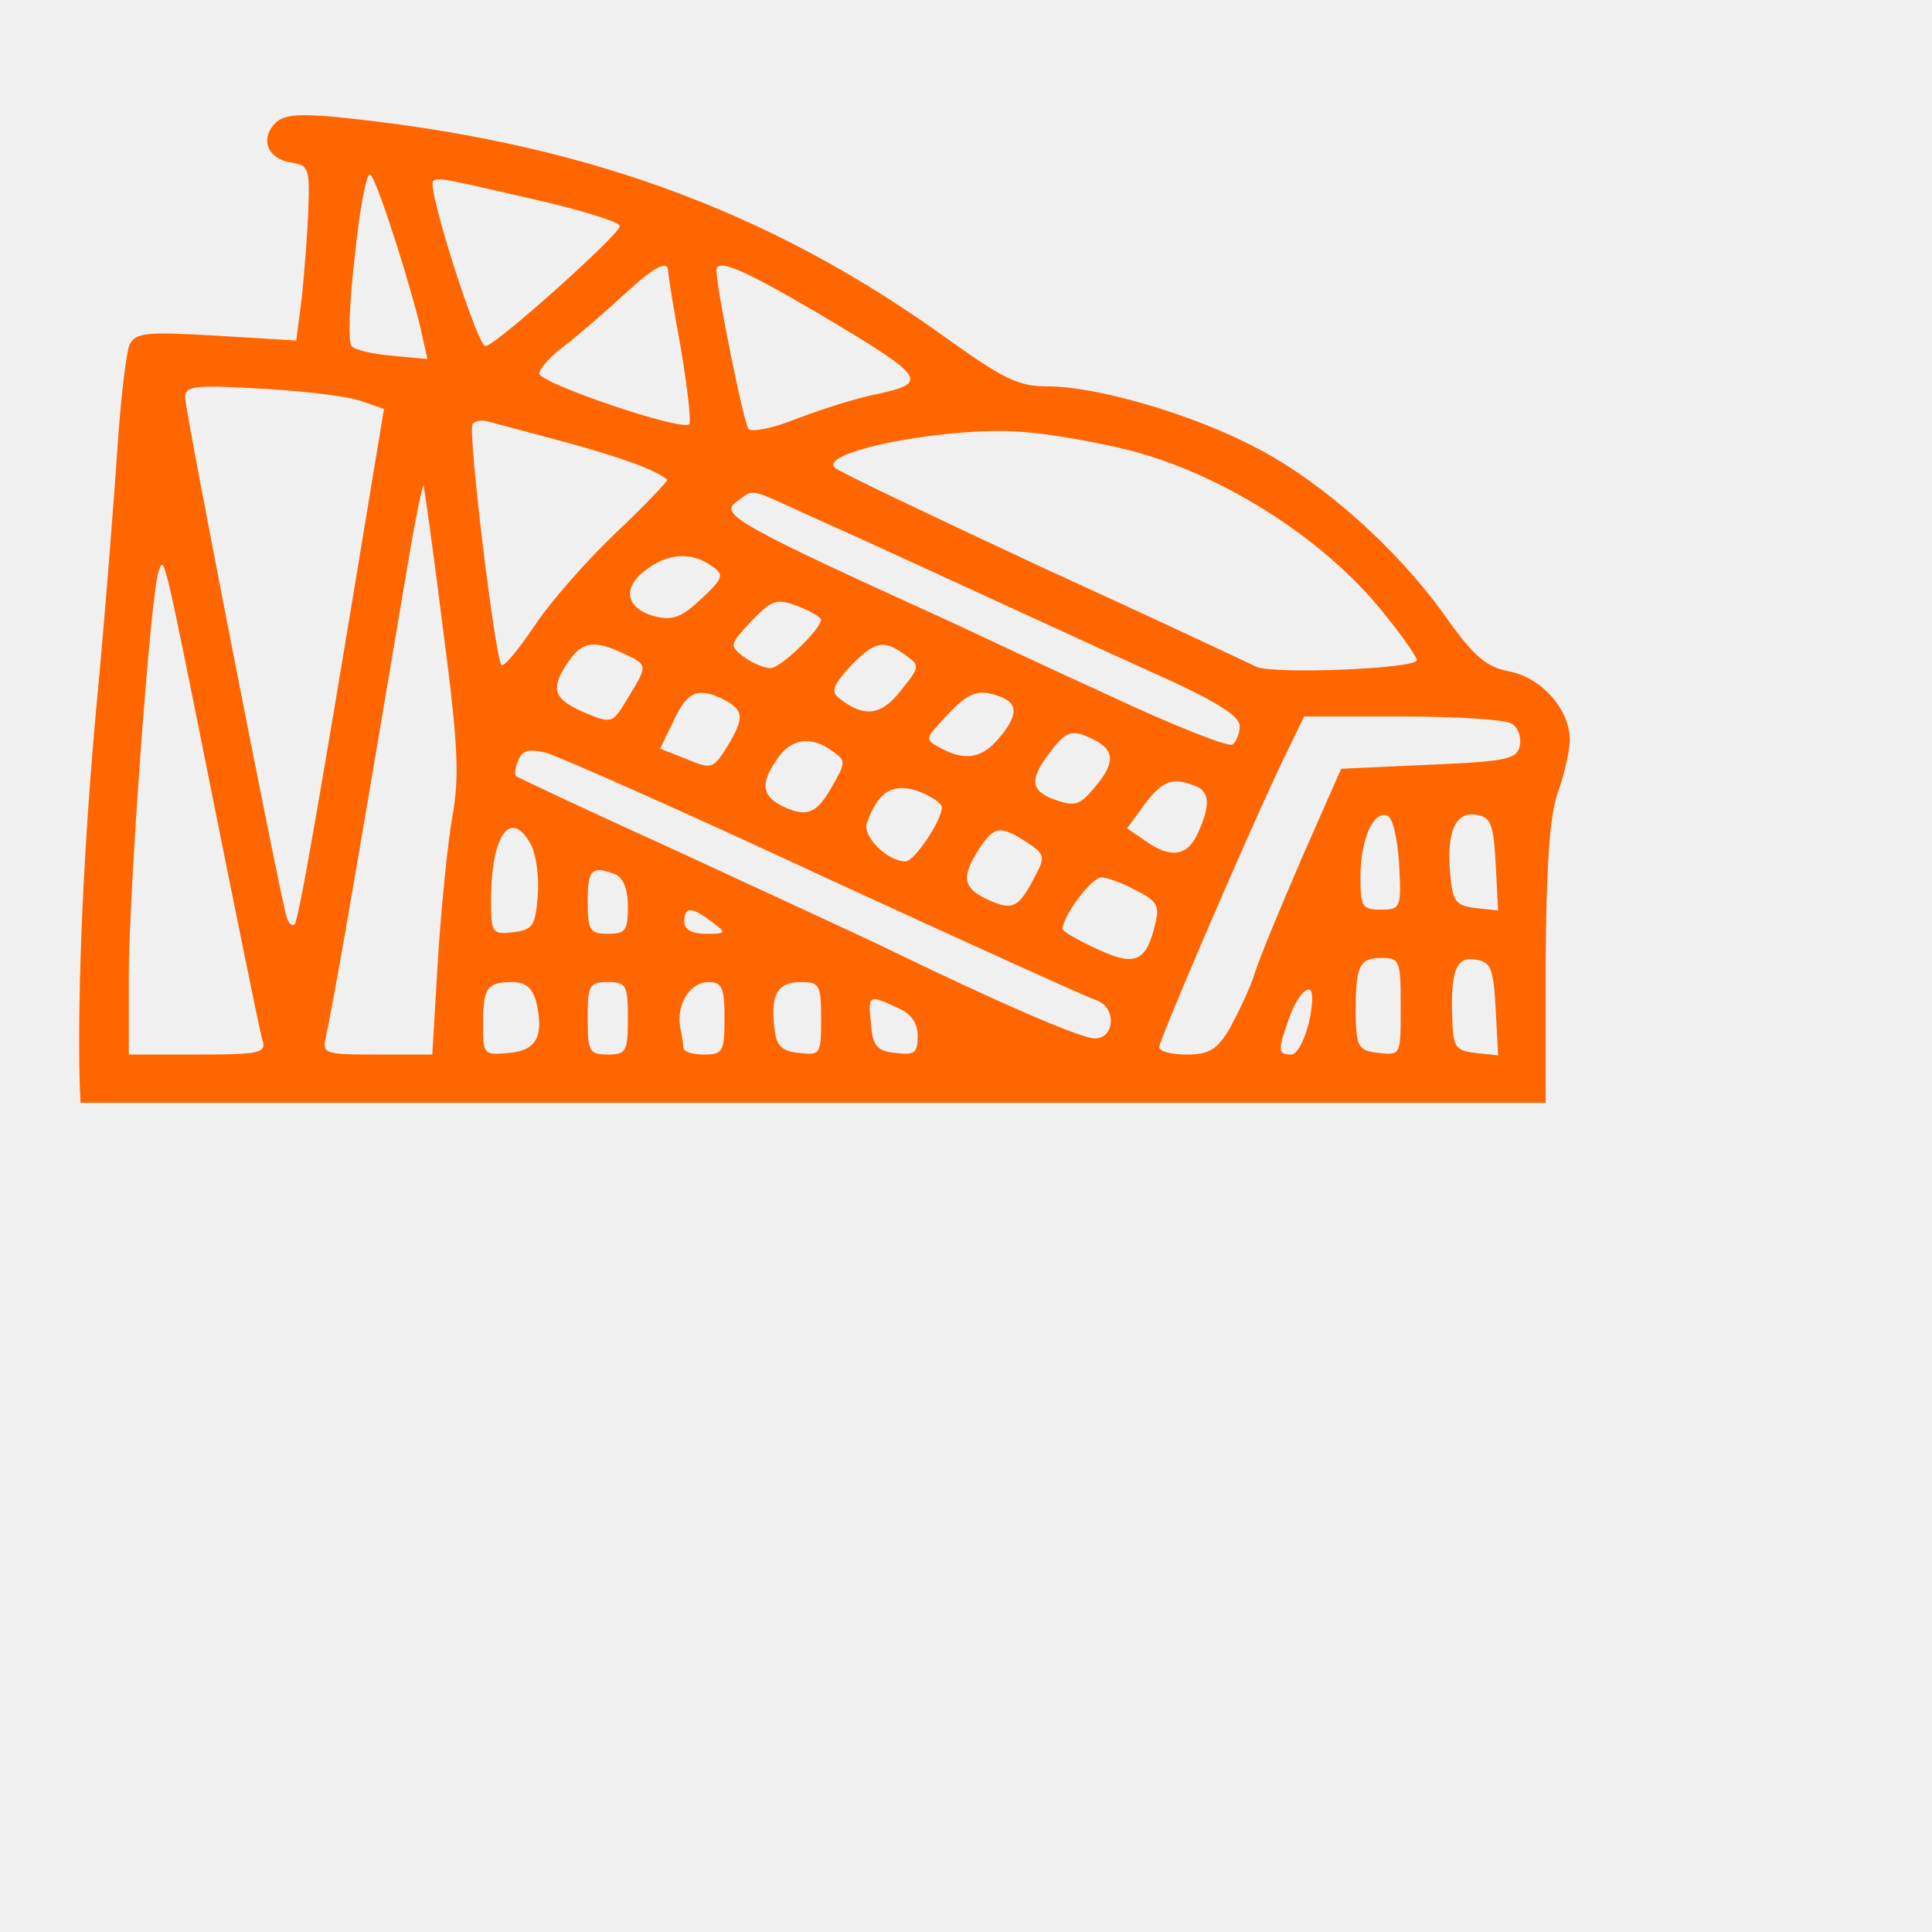
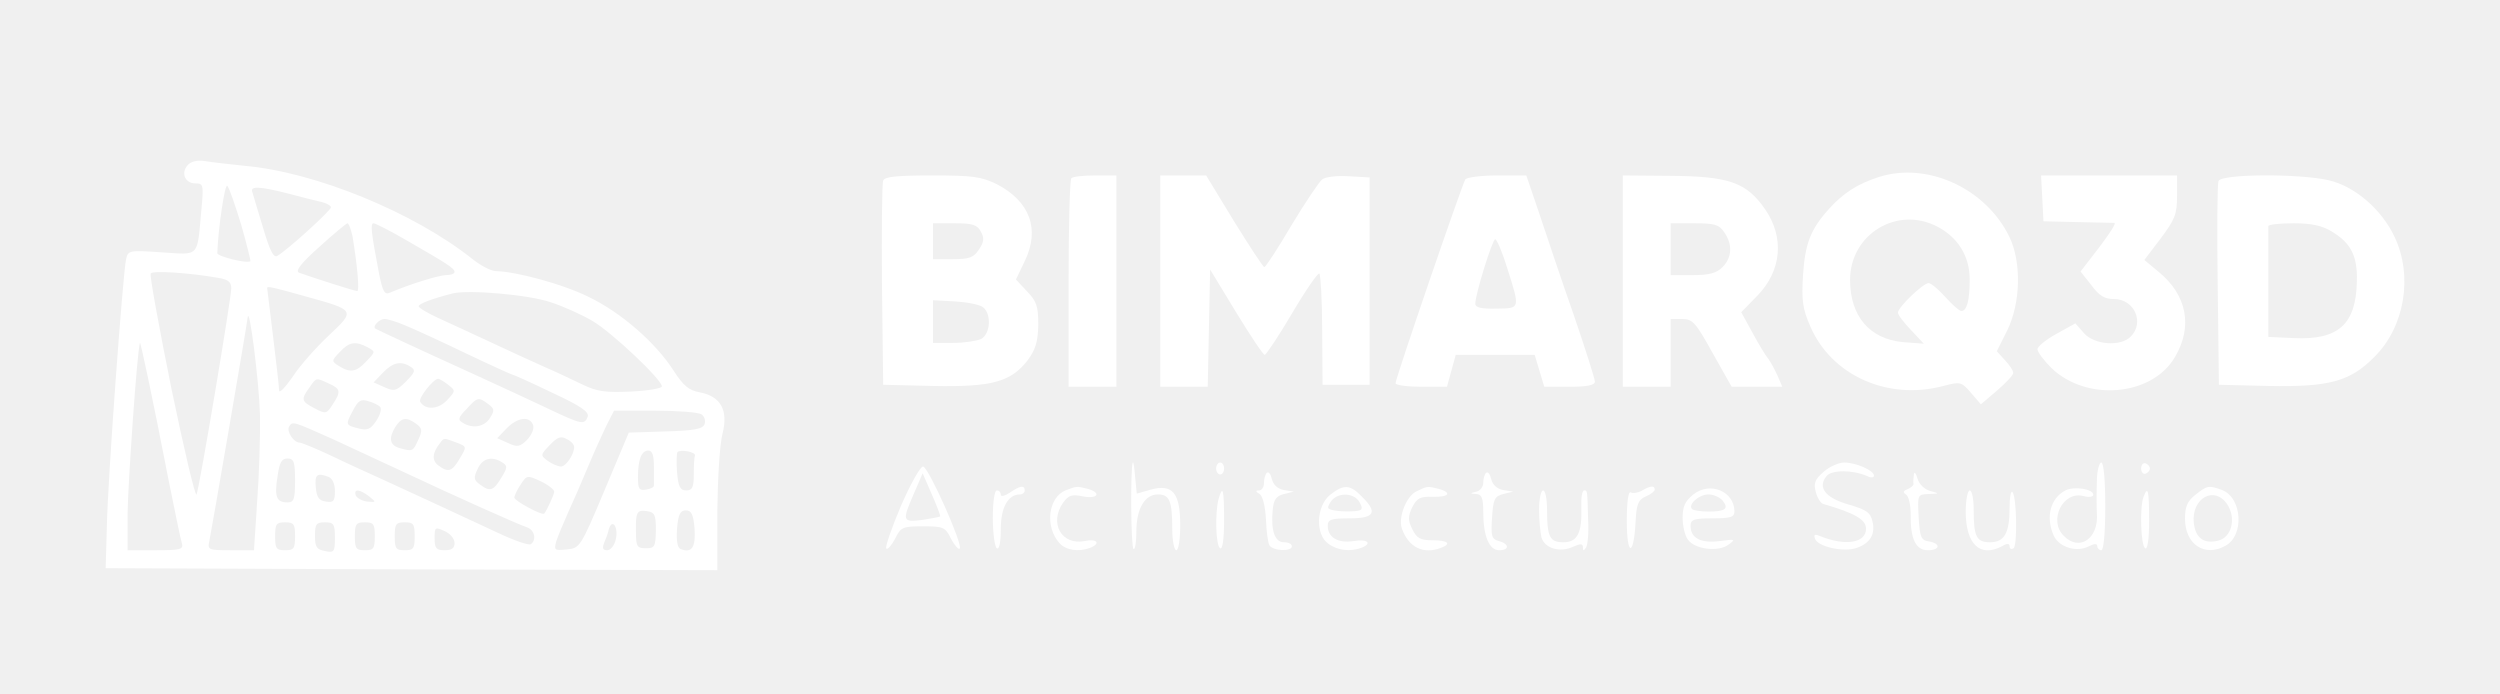
- <svg xmlns="http://www.w3.org/2000/svg" version="1.0" width="40" height="40" viewBox="0 0 240 240" preserveAspectRatio="xMidYMid meet">
-   <g transform="translate(0,147) scale(0.1,-0.1)" fill="#FF6600" stroke="none">
-     <path d="M340 1315 c-17 -20 -6 -43 22 -47 21 -3 23 -7 21 -58 -1 -30 -5 -79 -8 -109 l-7 -54 -99 6 c-87 5 -100 4 -108 -11 -4 -9 -11 -66 -15 -127 -4 -60 -15 -204 -26 -320 -16 -174 -24 -349 -21 -472 l1 -23 910 0 910 0 0 173 c1 124 5 183 15 212 8 22 15 52 15 66 0 38 -35 77 -75 85 -28 5 -44 18 -80 69 -59 83 -151 165 -233 208 -79 42 -199 77 -260 77 -37 0 -55 9 -125 59 -223 161 -458 246 -763 276 -48 4 -64 2 -74 -10z m153 -150 c14 -44 28 -94 31 -110 l7 -31 -43 4 c-24 2 -47 7 -51 12 -5 4 -3 55 4 114 6 59 15 104 19 99 5 -4 19 -44 33 -88z m185 54 c50 -12 92 -25 92 -30 0 -10 -155 -149 -167 -149 -10 0 -73 197 -65 205 6 5 10 4 140 -26z m152 -86 c0 -5 7 -48 16 -97 8 -48 13 -91 10 -93 -9 -9 -186 51 -186 63 0 6 14 22 32 35 17 13 49 41 72 62 39 36 56 45 56 30z m186 -52 c133 -79 139 -86 76 -100 -27 -5 -73 -20 -102 -31 -29 -12 -56 -17 -60 -13 -6 6 -40 175 -40 197 0 16 34 1 126 -53z m-565 -110 l26 -9 -23 -139 c-57 -346 -83 -496 -88 -501 -3 -3 -8 1 -10 9 -8 25 -126 628 -126 645 0 15 11 16 98 11 54 -3 109 -10 123 -16z m254 -51 c69 -19 110 -34 124 -46 1 -1 -26 -30 -62 -64 -36 -34 -82 -86 -102 -116 -21 -31 -39 -53 -42 -50 -8 8 -42 289 -36 299 2 4 12 6 21 3 10 -3 53 -14 97 -26z m684 -6 c121 -27 255 -111 331 -207 22 -27 40 -53 40 -57 0 -11 -182 -18 -200 -8 -8 4 -127 60 -265 123 -137 64 -253 119 -258 124 -21 21 151 53 238 44 28 -2 79 -11 114 -19z m-839 -223 c19 -145 21 -185 12 -235 -6 -34 -14 -114 -18 -178 l-7 -118 -69 0 c-66 0 -68 1 -63 23 10 48 23 119 102 589 9 54 18 96 19 95 1 -1 12 -80 24 -176z m452 140 c91 -41 152 -69 243 -111 44 -20 128 -59 188 -86 76 -34 107 -53 107 -66 0 -9 -4 -19 -9 -23 -6 -3 -74 24 -153 61 -79 36 -168 78 -198 92 -262 119 -286 133 -266 148 24 17 13 19 88 -15z m-118 -64 c16 -11 15 -15 -13 -41 -23 -22 -35 -27 -56 -22 -37 9 -43 35 -14 57 28 22 58 24 83 6z m-619 -292 c31 -154 58 -288 61 -297 5 -16 -3 -18 -80 -18 l-86 0 0 98 c0 101 27 476 37 502 7 20 5 30 68 -285z m755 225 c-1 -12 -50 -60 -63 -60 -7 0 -22 6 -33 14 -18 14 -18 15 9 44 26 27 31 29 58 19 16 -6 29 -14 29 -17z m-245 -42 c30 -14 30 -14 5 -55 -19 -32 -20 -32 -52 -19 -40 17 -45 29 -24 61 18 28 33 31 71 13z m350 -2 c18 -13 18 -14 -6 -44 -24 -31 -46 -34 -77 -9 -10 8 -7 16 14 39 31 32 42 34 69 14z m-224 -56 c23 -13 24 -22 2 -58 -17 -27 -19 -28 -50 -15 l-33 13 17 35 c17 37 31 42 64 25z m343 4 c21 -8 20 -24 -3 -51 -21 -25 -42 -29 -73 -12 -20 11 -19 11 8 40 28 30 40 34 68 23z m634 -33 c8 -5 12 -17 10 -27 -3 -17 -16 -20 -113 -24 l-109 -5 -48 -109 c-26 -60 -53 -125 -59 -144 -6 -20 -21 -50 -31 -69 -16 -27 -26 -33 -54 -33 -19 0 -34 4 -34 9 0 9 103 249 150 349 l30 62 122 0 c68 0 129 -4 136 -9z m-517 -21 c24 -13 24 -29 -2 -59 -17 -21 -24 -23 -47 -15 -32 11 -34 25 -8 59 21 28 28 30 57 15z m-327 -13 c17 -12 17 -14 -1 -45 -19 -34 -32 -38 -64 -22 -23 13 -24 28 -3 58 17 25 42 28 68 9z m-9 -157 c176 -81 328 -150 338 -153 24 -9 22 -47 -3 -47 -17 0 -119 44 -265 115 -27 13 -140 65 -250 116 -110 50 -202 93 -204 95 -2 2 -1 11 3 20 5 12 13 14 34 9 15 -4 171 -73 347 -155z m145 87 c0 -16 -34 -67 -45 -67 -23 0 -54 31 -48 48 14 39 32 50 64 39 16 -6 29 -15 29 -20z m314 27 c19 -7 20 -24 4 -59 -13 -29 -34 -32 -66 -9 l-22 15 22 30 c22 29 34 34 62 23z m254 -97 c3 -55 2 -57 -23 -57 -23 0 -25 4 -25 41 0 46 16 82 33 76 7 -2 13 -28 15 -60z m120 0 l3 -58 -28 3 c-24 3 -28 8 -31 37 -6 55 5 83 31 79 19 -3 22 -10 25 -61z m-1198 23 c6 -12 10 -40 8 -63 -3 -37 -6 -42 -30 -45 -27 -3 -28 -1 -28 40 0 82 25 115 50 68z m615 4 c23 -15 24 -18 10 -44 -20 -38 -27 -42 -59 -27 -30 14 -32 28 -10 62 19 29 26 30 59 9z m-511 -40 c10 -4 16 -18 16 -40 0 -30 -3 -34 -25 -34 -22 0 -25 4 -25 40 0 40 5 45 34 34z m647 -20 c26 -13 30 -19 24 -42 -11 -47 -25 -53 -72 -31 -24 11 -43 22 -43 25 0 16 36 64 48 64 7 0 27 -7 43 -16z m-527 -39 c19 -14 19 -15 -7 -15 -17 0 -27 5 -27 15 0 19 9 19 34 0z m856 -106 c0 -60 0 -60 -27 -57 -26 3 -28 7 -29 48 0 60 4 70 32 70 23 0 24 -3 24 -61z m118 -2 l3 -58 -28 3 c-25 3 -28 7 -29 43 -2 60 5 77 29 73 19 -3 22 -10 25 -61z m-1192 9 c10 -43 1 -61 -34 -64 -31 -3 -32 -2 -32 36 0 45 5 52 36 52 17 0 25 -7 30 -24z m114 -21 c0 -41 -2 -45 -25 -45 -23 0 -25 4 -25 45 0 41 2 45 25 45 23 0 25 -4 25 -45z m120 0 c0 -41 -2 -45 -25 -45 -14 0 -25 3 -26 8 0 4 -2 16 -4 26 -5 28 12 56 35 56 17 0 20 -7 20 -45z m120 -1 c0 -44 -1 -45 -27 -42 -22 2 -29 9 -31 31 -5 42 4 57 33 57 23 0 25 -3 25 -46z m610 27 c0 -31 -15 -71 -26 -71 -17 0 -17 5 -2 47 11 30 28 45 28 24z m-515 -13 c17 -7 25 -19 25 -35 0 -21 -4 -24 -27 -21 -23 2 -29 8 -31 36 -4 36 -3 37 33 20z" />
+ <svg xmlns="http://www.w3.org/2000/svg" version="1.0" width="627pt" height="174pt" viewBox="0 0 627 174" preserveAspectRatio="xMidYMid meet">
+   <g transform="translate(0,174) scale(0.1,-0.1)" fill="#FFFFFF" stroke="none">
+     <path d="M470 1325 c-17 -20 -5 -45 20 -45 20 0 21 -3 15 -67 -11 -120 -3 -112 -99 -106 -83 6 -85 5 -90 -18 -8 -39 -46 -555 -48 -669 l-3 -105 767 -3 767 -2 0 147 c1 82 6 169 13 195 15 59 -4 94 -57 104 -27 5 -41 16 -66 55 -45 70 -132 146 -214 185 -65 32 -181 63 -231 64 -12 0 -39 14 -60 31 -146 116 -392 217 -569 233 -38 4 -84 9 -101 12 -20 3 -36 -1 -44 -11z m135 -149 c14 -49 24 -90 23 -91 -8 -7 -83 12 -83 20 2 62 19 175 25 169 5 -5 20 -49 35 -98z m120 78 c33 -9 70 -18 83 -21 12 -3 22 -9 22 -13 0 -8 -111 -109 -135 -122 -9 -5 -19 15 -35 70 -13 42 -25 83 -27 90 -7 16 18 15 92 -4z m159 -106 c12 -72 18 -138 12 -138 -6 0 -91 27 -146 46 -10 4 4 23 50 64 36 33 68 59 71 60 4 0 9 -15 13 -32z m136 -11 c101 -58 120 -70 120 -79 0 -5 -10 -8 -22 -8 -20 -1 -91 -23 -140 -44 -13 -6 -18 2 -27 46 -20 105 -23 128 -14 128 4 0 42 -19 83 -43z m-472 -94 c24 -4 32 -10 32 -26 0 -25 -79 -496 -87 -517 -3 -8 -31 111 -63 265 -31 154 -55 284 -52 289 4 8 96 2 170 -11z m217 -46 c127 -35 127 -35 60 -98 -32 -30 -73 -76 -91 -104 -19 -27 -34 -43 -34 -34 0 8 -7 69 -15 134 -8 66 -15 121 -15 123 0 5 17 1 95 -21z m616 -15 c31 -10 78 -31 105 -47 48 -28 174 -147 174 -164 0 -5 -35 -11 -77 -13 -65 -3 -86 0 -123 18 -25 12 -67 32 -95 44 -27 12 -88 40 -135 62 -47 22 -106 49 -132 61 -26 12 -48 25 -48 29 0 6 34 19 85 32 39 10 191 -3 246 -22z m-729 -282 c1 -52 -2 -150 -7 -217 l-8 -123 -59 0 c-55 0 -58 1 -53 23 5 23 94 540 96 560 4 37 29 -163 31 -243z m364 224 c22 -9 90 -40 152 -70 63 -30 116 -54 118 -54 3 0 47 -20 99 -45 71 -33 93 -48 89 -60 -8 -21 -15 -20 -97 19 -40 19 -126 59 -192 89 -143 65 -239 110 -244 113 -7 6 11 24 23 24 8 0 31 -7 52 -16z m-592 -394 c15 -74 29 -143 32 -152 5 -16 -3 -18 -65 -18 l-71 0 0 93 c1 75 24 409 31 427 1 5 29 -124 73 -350z m498 339 c20 -11 20 -11 -3 -35 -25 -27 -40 -30 -69 -12 -19 12 -19 13 2 35 24 26 40 28 70 12z m108 -49 c13 -8 11 -14 -12 -37 -24 -24 -30 -25 -54 -14 l-27 12 23 24 c25 26 45 31 70 15z m-205 -42 c29 -13 31 -20 9 -53 -15 -23 -17 -24 -45 -9 -33 17 -35 22 -13 52 18 26 16 25 49 10z m299 -3 c19 -15 19 -15 -3 -39 -22 -23 -54 -25 -67 -4 -6 9 33 58 45 58 3 0 15 -7 25 -15z m-171 -55 c5 -4 1 -20 -9 -35 -14 -21 -22 -25 -43 -20 -35 9 -35 9 -16 45 13 25 20 30 38 24 12 -3 26 -10 30 -14z m271 7 c16 -12 17 -16 5 -35 -14 -23 -44 -28 -69 -12 -12 7 -11 13 10 34 27 30 30 31 54 13z m535 -26 c8 -5 11 -16 8 -25 -5 -12 -26 -16 -98 -18 l-92 -3 -61 -145 c-60 -143 -62 -145 -95 -148 -30 -3 -32 -2 -26 20 4 13 18 46 30 73 13 28 35 79 50 115 15 36 36 82 46 103 l19 37 103 0 c56 0 108 -4 116 -9z m-715 -24 c15 -11 16 -17 5 -40 -13 -29 -14 -30 -46 -21 -26 7 -29 25 -11 54 15 23 27 25 52 7z m293 -3 c3 -9 -3 -24 -15 -37 -18 -18 -25 -19 -48 -8 l-27 12 23 24 c27 28 58 33 67 9z m-503 -35 c50 -23 132 -61 181 -84 121 -57 286 -131 308 -138 18 -7 23 -32 8 -42 -6 -3 -43 10 -83 29 -122 57 -220 102 -283 131 -33 15 -93 42 -132 61 -40 19 -77 34 -82 34 -14 0 -33 28 -26 40 9 14 8 14 109 -31z m606 -20 c0 -19 -21 -49 -33 -49 -7 0 -22 6 -33 14 -19 14 -19 15 5 40 19 20 28 23 42 15 11 -5 19 -14 19 -20z m-295 11 c26 -10 26 -10 8 -40 -19 -33 -29 -36 -54 -17 -16 12 -15 31 4 55 11 15 9 14 42 2z m495 -60 c0 -22 0 -43 0 -47 1 -5 -8 -9 -20 -11 -17 -3 -20 2 -20 31 0 45 9 67 26 67 10 0 14 -12 14 -40z m103 28 c-2 -5 -3 -26 -3 -48 0 -33 -4 -40 -19 -40 -15 0 -20 9 -23 46 -2 25 -1 48 1 50 8 8 46 0 44 -8z m-1003 -63 c0 -48 -3 -55 -19 -55 -28 0 -33 14 -25 65 5 35 10 45 25 45 16 0 19 -8 19 -55z m520 45 c13 -8 13 -13 -2 -37 -20 -34 -29 -37 -53 -19 -17 12 -18 17 -7 40 12 27 36 33 62 16z m-436 -36 c10 -4 16 -18 16 -36 0 -25 -4 -29 -22 -26 -18 2 -24 11 -26 36 -3 32 3 37 32 26z m566 -37 c0 -7 -18 -46 -25 -55 -5 -6 -75 32 -75 40 0 5 7 20 16 33 15 23 16 24 50 8 19 -9 34 -21 34 -26z m-464 -12 c18 -15 18 -15 -5 -13 -14 2 -26 9 -29 16 -5 17 10 15 34 -3z m719 -85 c-1 -41 -3 -45 -25 -45 -22 0 -25 4 -25 40 -1 51 2 57 28 53 19 -3 22 -9 22 -48z m97 4 c3 -47 -7 -62 -35 -51 -8 3 -11 20 -9 51 3 36 8 46 22 46 14 0 19 -10 22 -46z m-1002 -19 c0 -31 -3 -35 -25 -35 -22 0 -25 4 -25 35 0 31 3 35 25 35 22 0 25 -4 25 -35z m100 -4 c0 -35 -2 -38 -25 -33 -21 4 -25 10 -25 38 0 30 3 34 25 34 22 0 25 -4 25 -39z m100 4 c0 -31 -3 -35 -25 -35 -22 0 -25 4 -25 35 0 31 3 35 25 35 22 0 25 -4 25 -35z m100 0 c0 -31 -3 -35 -25 -35 -22 0 -25 4 -25 35 0 31 3 35 25 35 22 0 25 -4 25 -35z m504 -9 c-3 -14 -13 -26 -21 -26 -11 0 -13 5 -8 18 4 9 10 25 12 35 9 29 25 3 17 -27z m-404 -8 c0 -13 -7 -18 -25 -18 -21 0 -25 5 -25 30 0 28 1 29 25 18 14 -6 25 -19 25 -30z" />
+     <path d="M4712 1296 c-53 -17 -89 -40 -125 -80 -46 -51 -60 -87 -65 -166 -4 -63 -1 -85 18 -128 53 -124 195 -187 334 -150 42 11 45 11 69 -17 l25 -29 40 34 c22 19 41 39 41 44 1 6 -9 20 -20 32 l-21 23 26 52 c34 69 36 171 6 234 -59 123 -207 190 -328 151z m148 -125 c51 -27 80 -74 80 -132 0 -52 -7 -79 -21 -79 -5 0 -23 16 -40 35 -17 19 -36 35 -42 35 -14 0 -77 -61 -77 -74 0 -6 15 -25 33 -44 l32 -34 -53 4 c-83 8 -132 65 -132 156 0 115 119 187 220 133z" />
+     <path d="M2215 1287 c-3 -7 -4 -125 -3 -262 l3 -250 125 -3 c147 -3 195 10 237 64 20 27 26 46 27 89 0 47 -4 59 -28 84 l-28 30 22 46 c39 80 13 150 -70 193 -39 19 -60 22 -162 22 -87 0 -120 -3 -123 -13z m245 -128 c9 -16 8 -26 -5 -45 -13 -20 -24 -24 -65 -24 l-50 0 0 45 0 45 55 0 c45 0 56 -4 65 -21z m6 -190 c21 -17 18 -66 -5 -79 -11 -5 -42 -10 -70 -10 l-51 0 0 54 0 53 56 -3 c31 -2 62 -8 70 -15z" />
+     <path d="M2687 1293 c-4 -3 -7 -123 -7 -265 l0 -258 60 0 60 0 0 265 0 265 -53 0 c-30 0 -57 -3 -60 -7z" />
+     <path d="M2910 1035 l0 -265 60 0 59 0 3 147 3 147 65 -107 c36 -59 68 -107 72 -107 3 0 35 47 69 105 34 58 65 102 68 99 3 -3 7 -67 7 -142 l1 -137 59 0 59 0 0 260 0 260 -53 3 c-30 2 -59 -2 -66 -8 -7 -5 -42 -57 -77 -115 -34 -58 -65 -105 -68 -105 -3 0 -37 52 -76 115 l-70 115 -57 0 -58 0 0 -265z" />
+     <path d="M3675 1290 c-9 -15 -175 -499 -175 -511 0 -5 29 -9 65 -9 l64 0 11 40 11 40 99 0 99 0 12 -40 12 -40 64 0 c44 0 63 4 63 13 0 7 -24 82 -53 167 -30 85 -68 199 -86 253 l-33 97 -73 0 c-41 0 -77 -5 -80 -10z m105 -222 c33 -104 33 -101 -27 -102 -38 -1 -53 3 -53 12 0 24 43 162 50 162 4 0 18 -33 30 -72z" />
+     <path d="M4070 1035 l0 -265 60 0 60 0 0 85 0 85 29 0 c26 0 34 -9 76 -85 l48 -85 63 0 64 0 -12 28 c-7 15 -17 34 -23 42 -7 8 -25 38 -40 66 l-28 51 41 42 c60 62 68 145 19 216 -47 68 -91 83 -239 84 l-118 1 0 -265z m254 123 c22 -31 20 -64 -4 -88 -15 -15 -33 -20 -75 -20 l-55 0 0 65 0 65 59 0 c51 0 62 -3 75 -22z" />
+     <path d="M5122 1243 l3 -58 85 -2 c47 -1 89 -2 93 -2 5 -1 -13 -28 -38 -61 l-47 -61 27 -34 c20 -27 33 -35 57 -35 51 0 77 -59 42 -94 -25 -26 -91 -21 -117 8 l-22 25 -47 -26 c-27 -15 -48 -32 -48 -39 0 -7 16 -28 35 -47 88 -85 253 -71 310 28 45 76 30 155 -41 213 l-36 30 41 54 c36 48 41 61 41 106 l0 52 -170 0 -171 0 3 -57z" />
+     <path d="M5564 1286 c-3 -7 -4 -125 -2 -262 l3 -249 124 -3 c152 -3 205 11 266 73 76 75 97 202 51 300 -32 69 -100 128 -166 143 -74 17 -269 16 -276 -2z m283 -126 c49 -29 66 -62 64 -126 -2 -107 -46 -147 -157 -142 l-65 3 0 135 c0 74 0 138 0 143 1 4 29 7 64 7 44 0 71 -6 94 -20z" />
+     <path d="M2841 580 c-6 -14 -5 -213 2 -217 4 -2 7 18 7 44 0 57 21 93 54 93 29 0 36 -16 36 -86 0 -30 5 -54 10 -54 6 0 10 28 10 63 0 81 -19 104 -74 89 l-35 -10 -4 41 c-2 23 -4 40 -6 37z" />
+     <path d="M3050 565 c0 -8 5 -15 10 -15 6 0 10 7 10 15 0 8 -4 15 -10 15 -5 0 -10 -7 -10 -15z" />
+     <path d="M4574 557 c-22 -19 -26 -29 -20 -51 4 -15 12 -28 19 -30 79 -23 107 -39 107 -62 0 -36 -52 -44 -114 -19 -14 6 -18 5 -14 -6 6 -20 73 -35 105 -23 34 12 47 35 39 67 -5 22 -16 29 -61 42 -58 17 -77 43 -54 71 13 16 65 16 102 0 9 -5 17 -4 17 1 0 13 -45 33 -75 33 -13 0 -36 -10 -51 -23z" />
+     <path d="M5259 533 c-1 -27 -1 -62 0 -80 5 -64 -44 -97 -83 -57 -39 38 -3 113 49 100 14 -4 25 -2 25 3 0 15 -49 22 -70 11 -38 -20 -50 -67 -29 -114 14 -29 58 -42 88 -26 14 7 21 7 21 0 0 -5 5 -10 10 -10 6 0 10 43 10 110 0 67 -4 110 -10 110 -5 0 -11 -21 -11 -47z" />
+     <path d="M5370 565 c0 -9 5 -15 11 -13 6 2 11 8 11 13 0 5 -5 11 -11 13 -6 2 -11 -4 -11 -13z" />
+     <path d="M2259 470 c-23 -55 -40 -103 -36 -106 3 -3 13 8 22 25 14 29 19 31 70 31 51 0 56 -2 70 -31 9 -17 19 -28 22 -25 9 9 -79 206 -92 206 -7 0 -32 -45 -56 -100z m99 -25 c-2 -2 -22 -5 -45 -9 -50 -6 -51 -3 -21 66 l22 51 23 -53 c13 -29 22 -54 21 -55z" />
+     <path d="M3177 554 c-4 -4 -7 -16 -7 -26 0 -10 -6 -18 -12 -18 -10 0 -9 -3 1 -9 8 -5 14 -30 16 -63 1 -30 5 -60 9 -66 9 -14 56 -16 56 -2 0 6 -9 10 -20 10 -23 0 -33 30 -28 81 2 26 9 35 28 40 l25 6 -25 4 c-15 3 -26 12 -30 27 -3 13 -8 20 -13 16z" />
+     <path d="M3727 554 c-4 -4 -7 -15 -7 -25 0 -10 -8 -20 -17 -22 -17 -4 -17 -5 0 -6 13 -1 17 -10 17 -45 0 -61 15 -96 40 -96 26 0 26 16 -1 23 -18 5 -20 12 -17 58 3 47 6 54 28 60 l25 6 -25 4 c-15 3 -26 12 -30 27 -3 13 -8 20 -13 16z" />
+     <path d="M4800 550 c-1 -8 -2 -19 -1 -23 1 -4 -6 -10 -15 -14 -11 -4 -12 -8 -4 -13 7 -4 12 -27 12 -50 -1 -62 13 -90 43 -90 31 0 33 17 3 22 -20 3 -23 10 -26 61 -3 56 -3 57 25 58 28 1 28 1 3 8 -14 4 -27 17 -31 31 -4 14 -8 18 -9 10z" />
+     <path d="M2532 504 c-12 -8 -22 -10 -22 -5 0 6 -4 11 -10 11 -6 0 -10 -30 -10 -69 0 -39 5 -73 10 -76 6 -4 10 14 10 48 0 54 18 87 48 87 7 0 12 5 12 10 0 14 -12 12 -38 -6z" />
+     <path d="M2672 510 c-43 -18 -52 -91 -15 -132 16 -18 48 -23 77 -12 28 11 17 24 -14 17 -58 -11 -89 45 -54 96 14 19 22 22 50 16 38 -7 47 9 12 19 -28 7 -27 7 -56 -4z" />
+     <path d="M3336 499 c-35 -28 -38 -100 -4 -123 23 -17 55 -20 82 -10 29 11 16 23 -19 17 -39 -6 -65 9 -65 38 0 16 8 19 55 19 63 0 71 15 30 55 -29 30 -45 31 -79 4z m74 -19 c9 -17 7 -20 -12 -22 -30 -2 -61 1 -66 7 -3 2 1 11 8 20 18 21 57 19 70 -5z" />
+     <path d="M3553 508 c-26 -12 -47 -66 -37 -94 17 -47 54 -65 98 -48 27 10 18 19 -21 19 -31 0 -40 5 -51 28 -11 22 -11 32 0 55 12 23 20 27 51 26 41 -1 50 10 15 20 -28 7 -28 7 -55 -6z" />
+     <path d="M4117 509 c-9 -5 -22 -7 -27 -4 -6 4 -10 -23 -10 -71 0 -89 17 -92 22 -4 2 46 7 57 26 65 12 5 22 13 22 17 0 11 -11 10 -33 -3z" />
+     <path d="M4247 500 c-21 -17 -27 -30 -27 -59 0 -20 6 -45 13 -54 17 -25 77 -32 102 -13 19 14 17 14 -22 9 -47 -6 -73 7 -73 38 0 16 8 19 55 19 46 0 55 3 55 18 -1 50 -61 75 -103 42z m73 -15 c17 -21 7 -28 -35 -28 -19 0 -38 3 -41 6 -12 11 17 37 41 37 12 0 28 -7 35 -15z" />
+     <path d="M5506 499 c-20 -16 -26 -29 -26 -60 0 -64 49 -97 101 -68 48 25 43 120 -8 140 -33 12 -37 12 -67 -12z m80 -24 c23 -35 11 -83 -23 -91 -36 -9 -57 7 -61 45 -6 62 52 94 84 46z" />
+     <path d="M3056 488 c-9 -36 -7 -116 4 -123 6 -4 10 22 10 69 0 79 -3 92 -14 54z" />
+     <path d="M3860 463 c0 -27 3 -58 6 -71 8 -27 46 -39 80 -23 18 8 24 8 24 -2 0 -9 2 -9 8 0 4 7 7 38 5 70 -2 76 -2 73 -10 73 -5 0 -8 -19 -7 -42 2 -65 -10 -88 -45 -88 -34 0 -41 13 -41 81 0 27 -4 49 -10 49 -5 0 -10 -21 -10 -47z" />
+     <path d="M4930 457 c0 -82 36 -116 91 -87 13 8 19 7 19 0 0 -6 4 -9 10 -5 10 6 8 131 -3 141 -4 4 -7 -14 -7 -40 0 -63 -13 -86 -49 -86 -34 0 -41 14 -41 81 0 27 -4 49 -10 49 -5 0 -10 -24 -10 -53z" />
+     <path d="M5376 494 c-10 -26 -7 -122 4 -129 6 -4 10 22 10 69 0 77 -3 89 -14 60z" />
  </g>
</svg>
